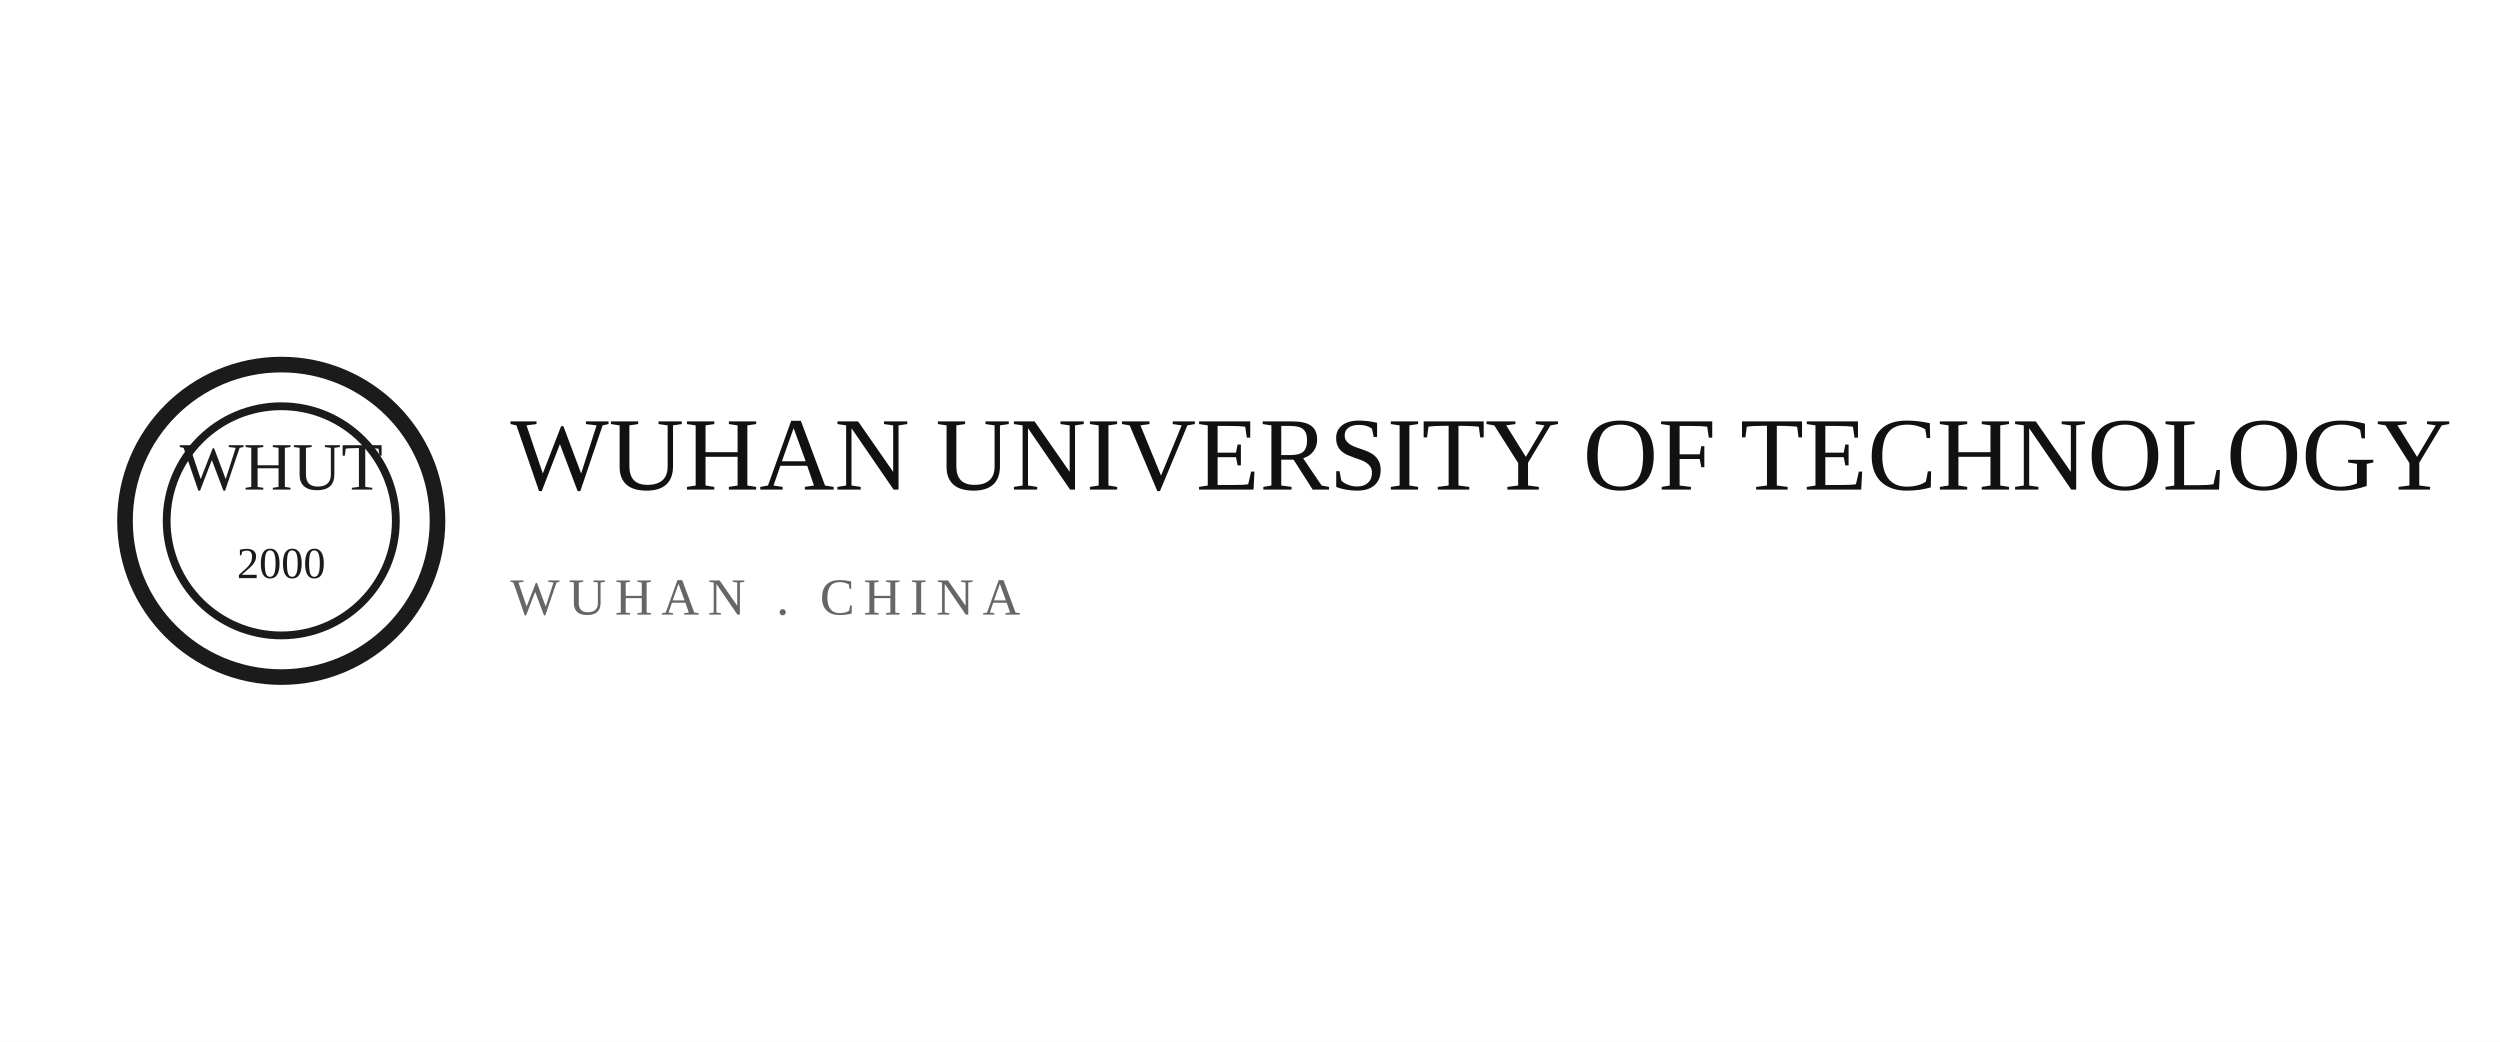
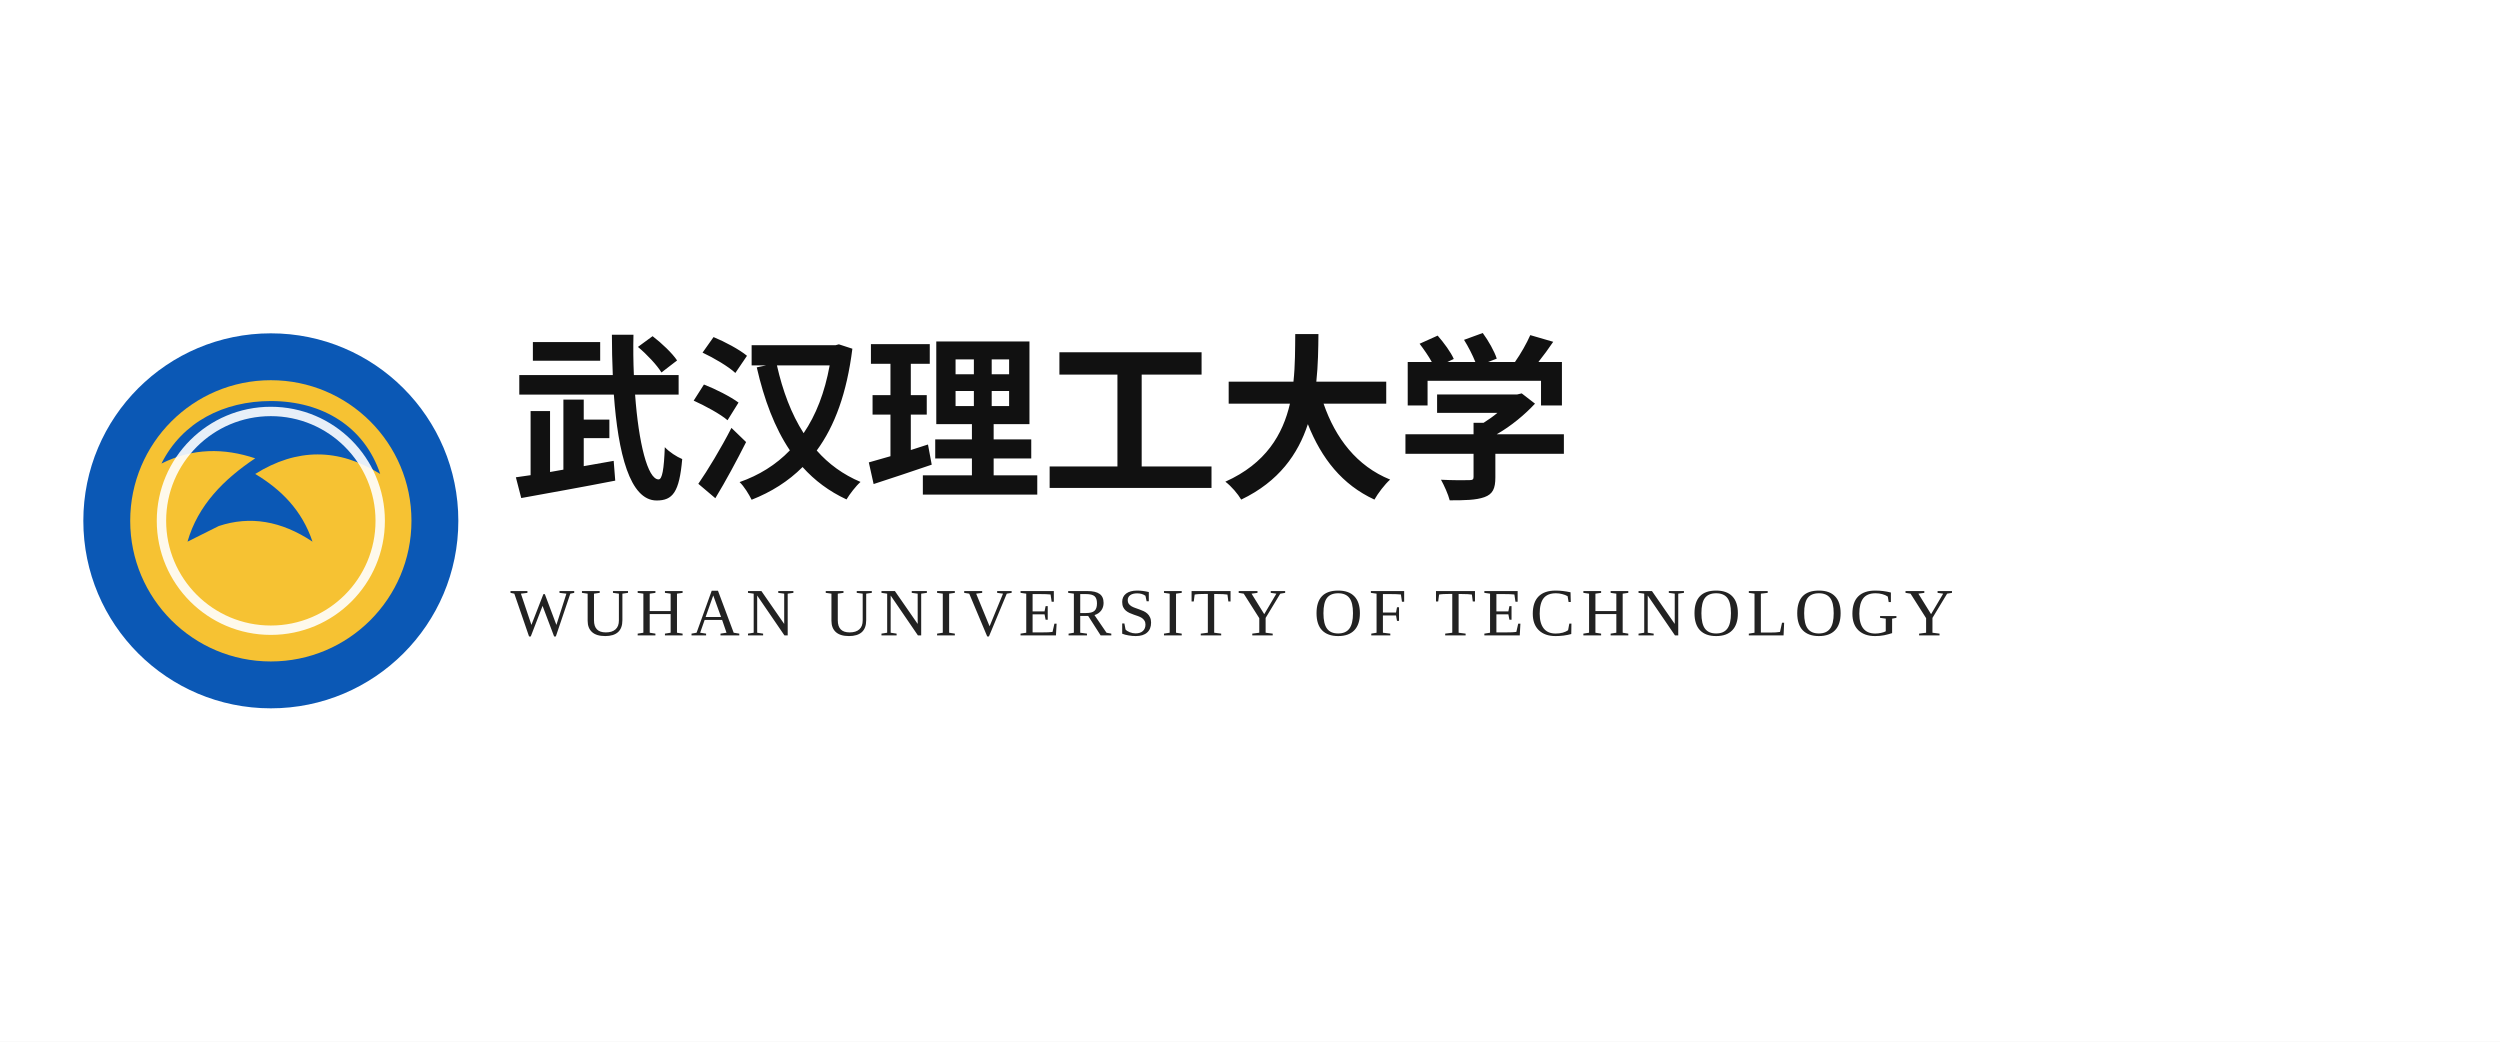
<svg xmlns="http://www.w3.org/2000/svg" width="480" height="200" viewBox="0 0 480 200">
  <rect width="480" height="200" fill="#ffffff" />
-   <circle cx="54" cy="100" r="30" fill="none" stroke="#1b1b1b" stroke-width="3" />
-   <circle cx="54" cy="100" r="22" fill="none" stroke="#1b1b1b" stroke-width="1.5" />
-   <text x="54" y="94" text-anchor="middle" font-family="Georgia, 'Times New Roman', serif" font-size="13" fill="#1b1b1b">WHUT</text>
-   <text x="54" y="111" text-anchor="middle" font-family="Georgia, 'Times New Roman', serif" font-size="8.5" fill="#1b1b1b">2000</text>
-   <text x="98" y="94" font-family="Georgia, 'Times New Roman', serif" font-size="20" fill="#111111">WUHAN UNIVERSITY OF TECHNOLOGY</text>
-   <text x="98" y="118" font-family="Georgia, 'Times New Roman', serif" font-size="10" letter-spacing="1.7" fill="#666666">WUHAN . CHINA</text>
+   <circle cx="52" cy="100" r="36" fill="#0b58b5" />
+   <circle cx="52" cy="100" r="27" fill="#f6c233" />
+   <path d="M52 77c10 0 18 5 21 14c-8-5-16-5-24 0c5 3 9 7 11 13c-6-4-12-5-18-3c-2 1-4 2-6 3c2-7 7-12 13-16c-6-2-12-2-18 1c4-8 12-12 21-12z" fill="#0b58b5" />
+   <circle cx="52" cy="100" r="21" fill="none" stroke="#ffffff" stroke-width="1.8" opacity="0.9" />
+   <text x="98" y="93" font-family="'Noto Serif SC', 'Songti SC', SimSun, serif" font-size="34" font-weight="700" fill="#111111">武汉理工大学</text>
+   <text x="98" y="122" font-family="Georgia, 'Times New Roman', serif" font-size="13" letter-spacing="1.2" fill="#222222">WUHAN UNIVERSITY OF TECHNOLOGY</text>
</svg>
